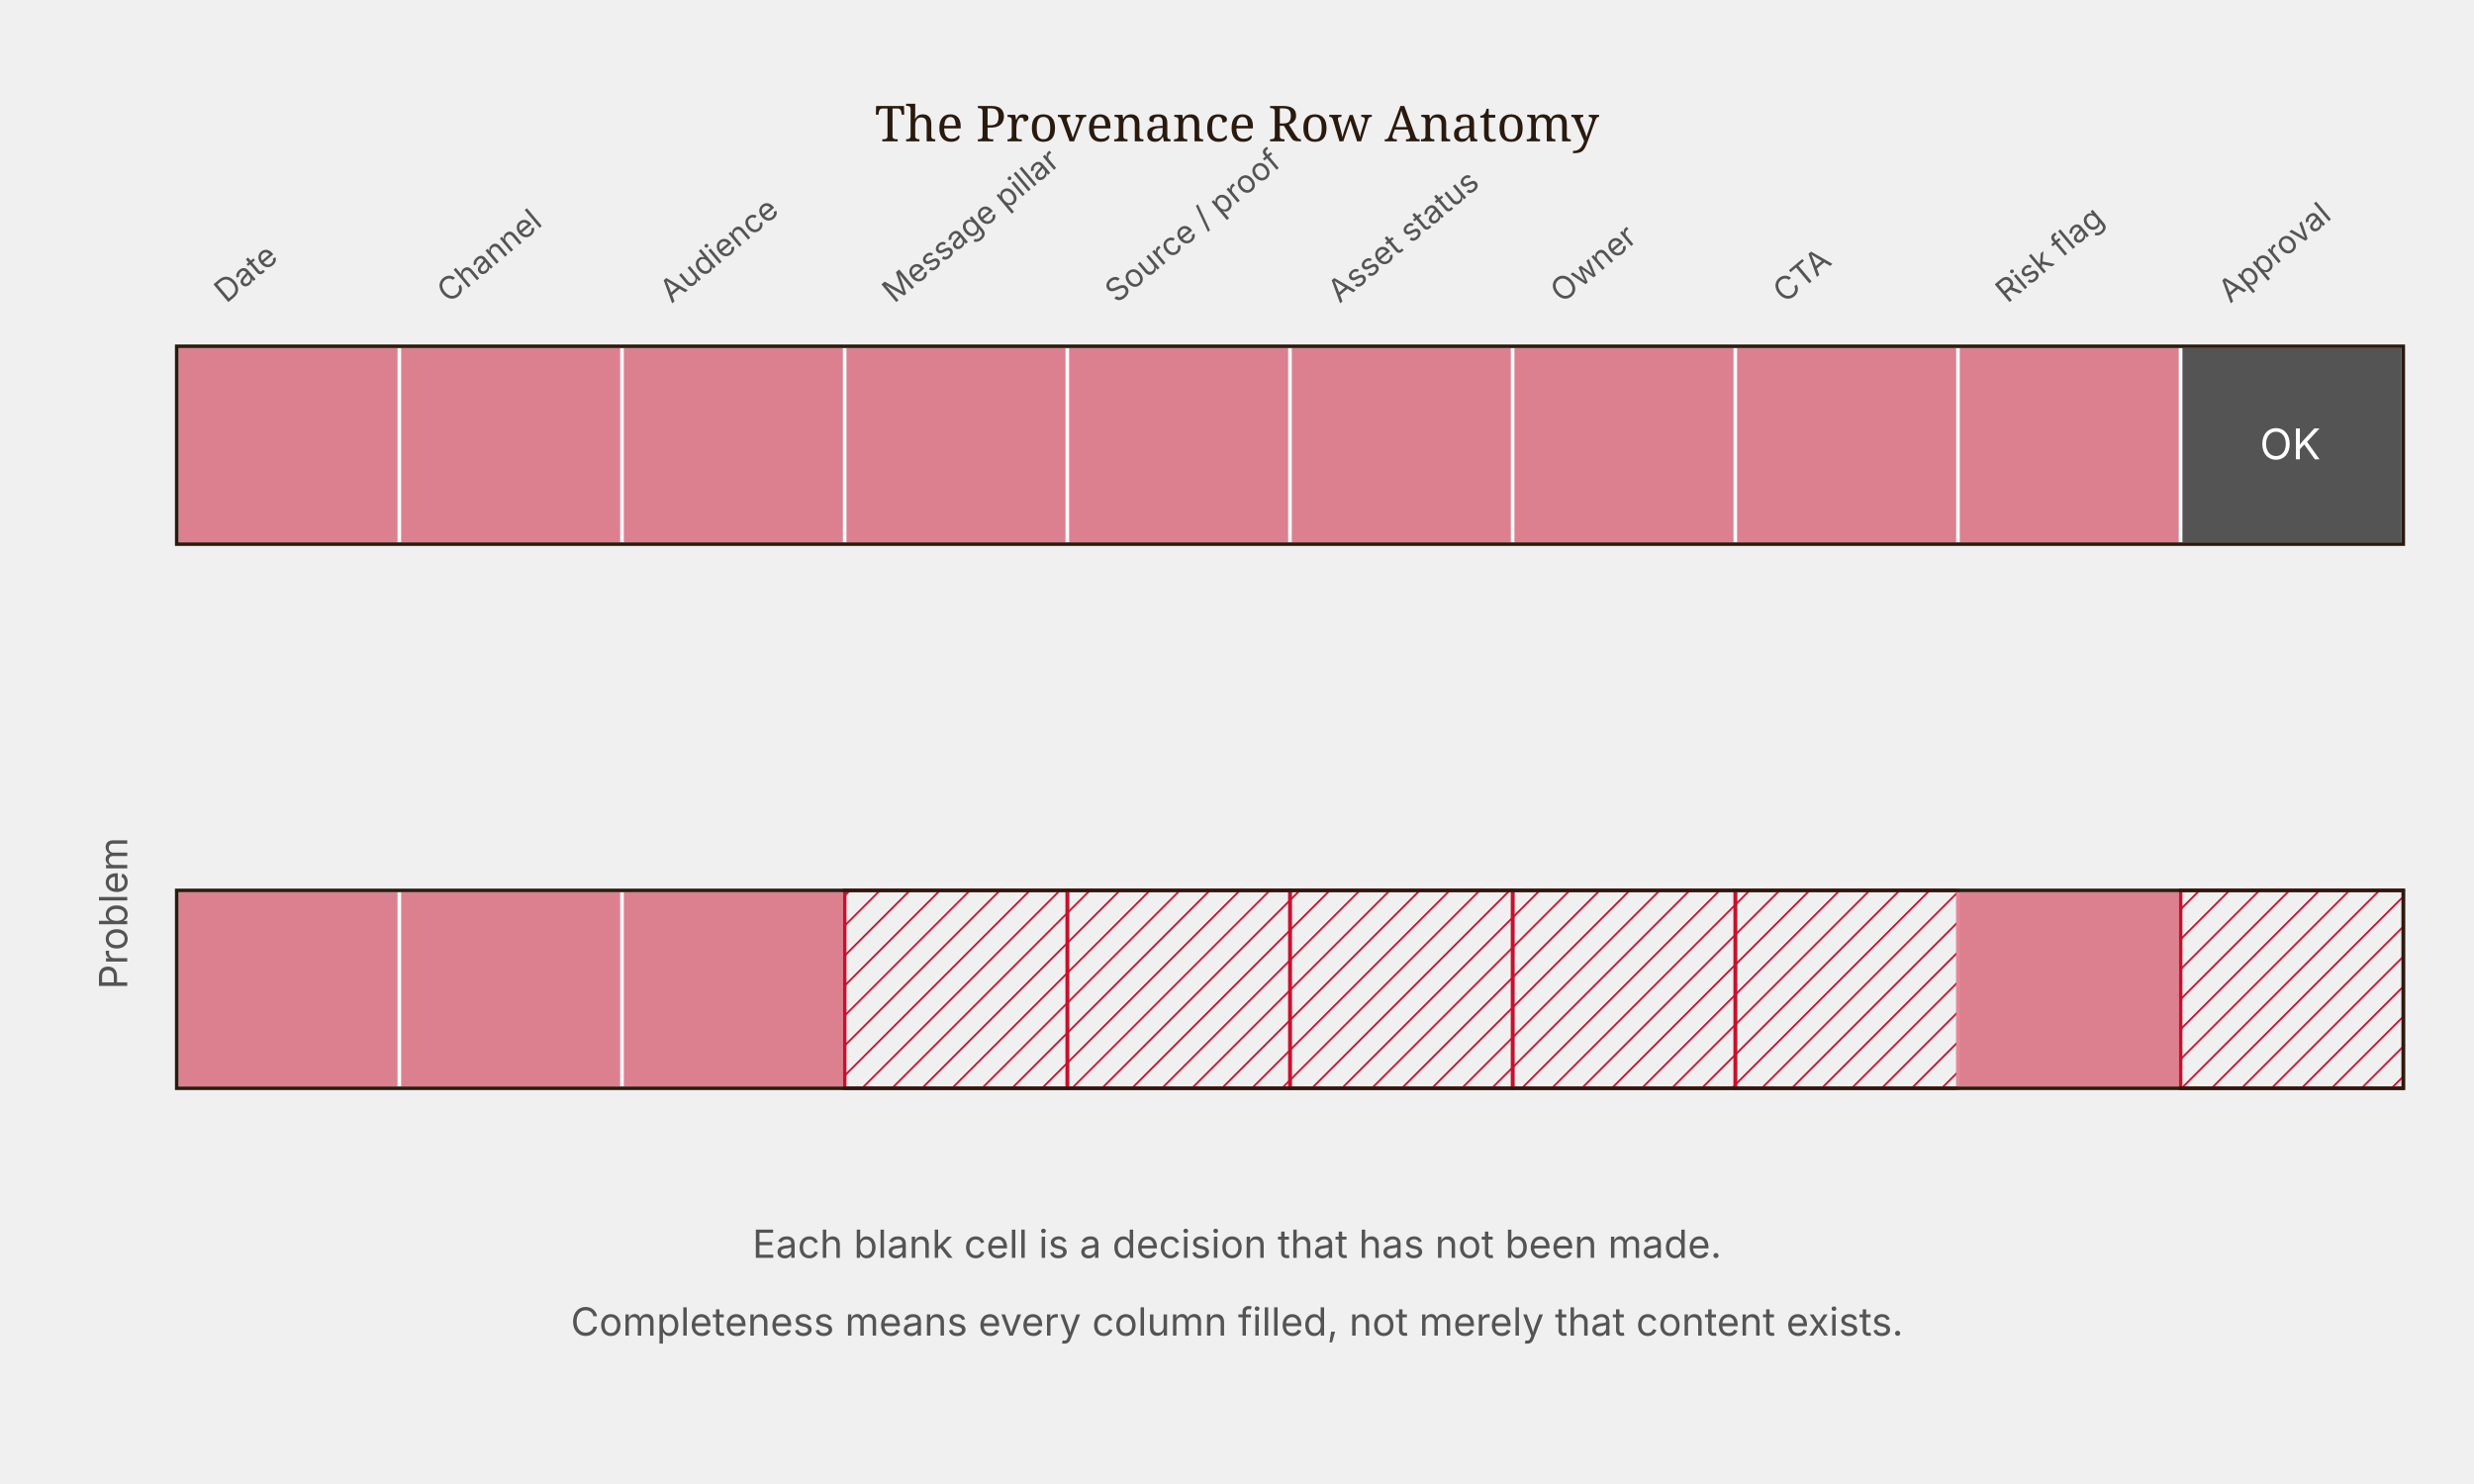
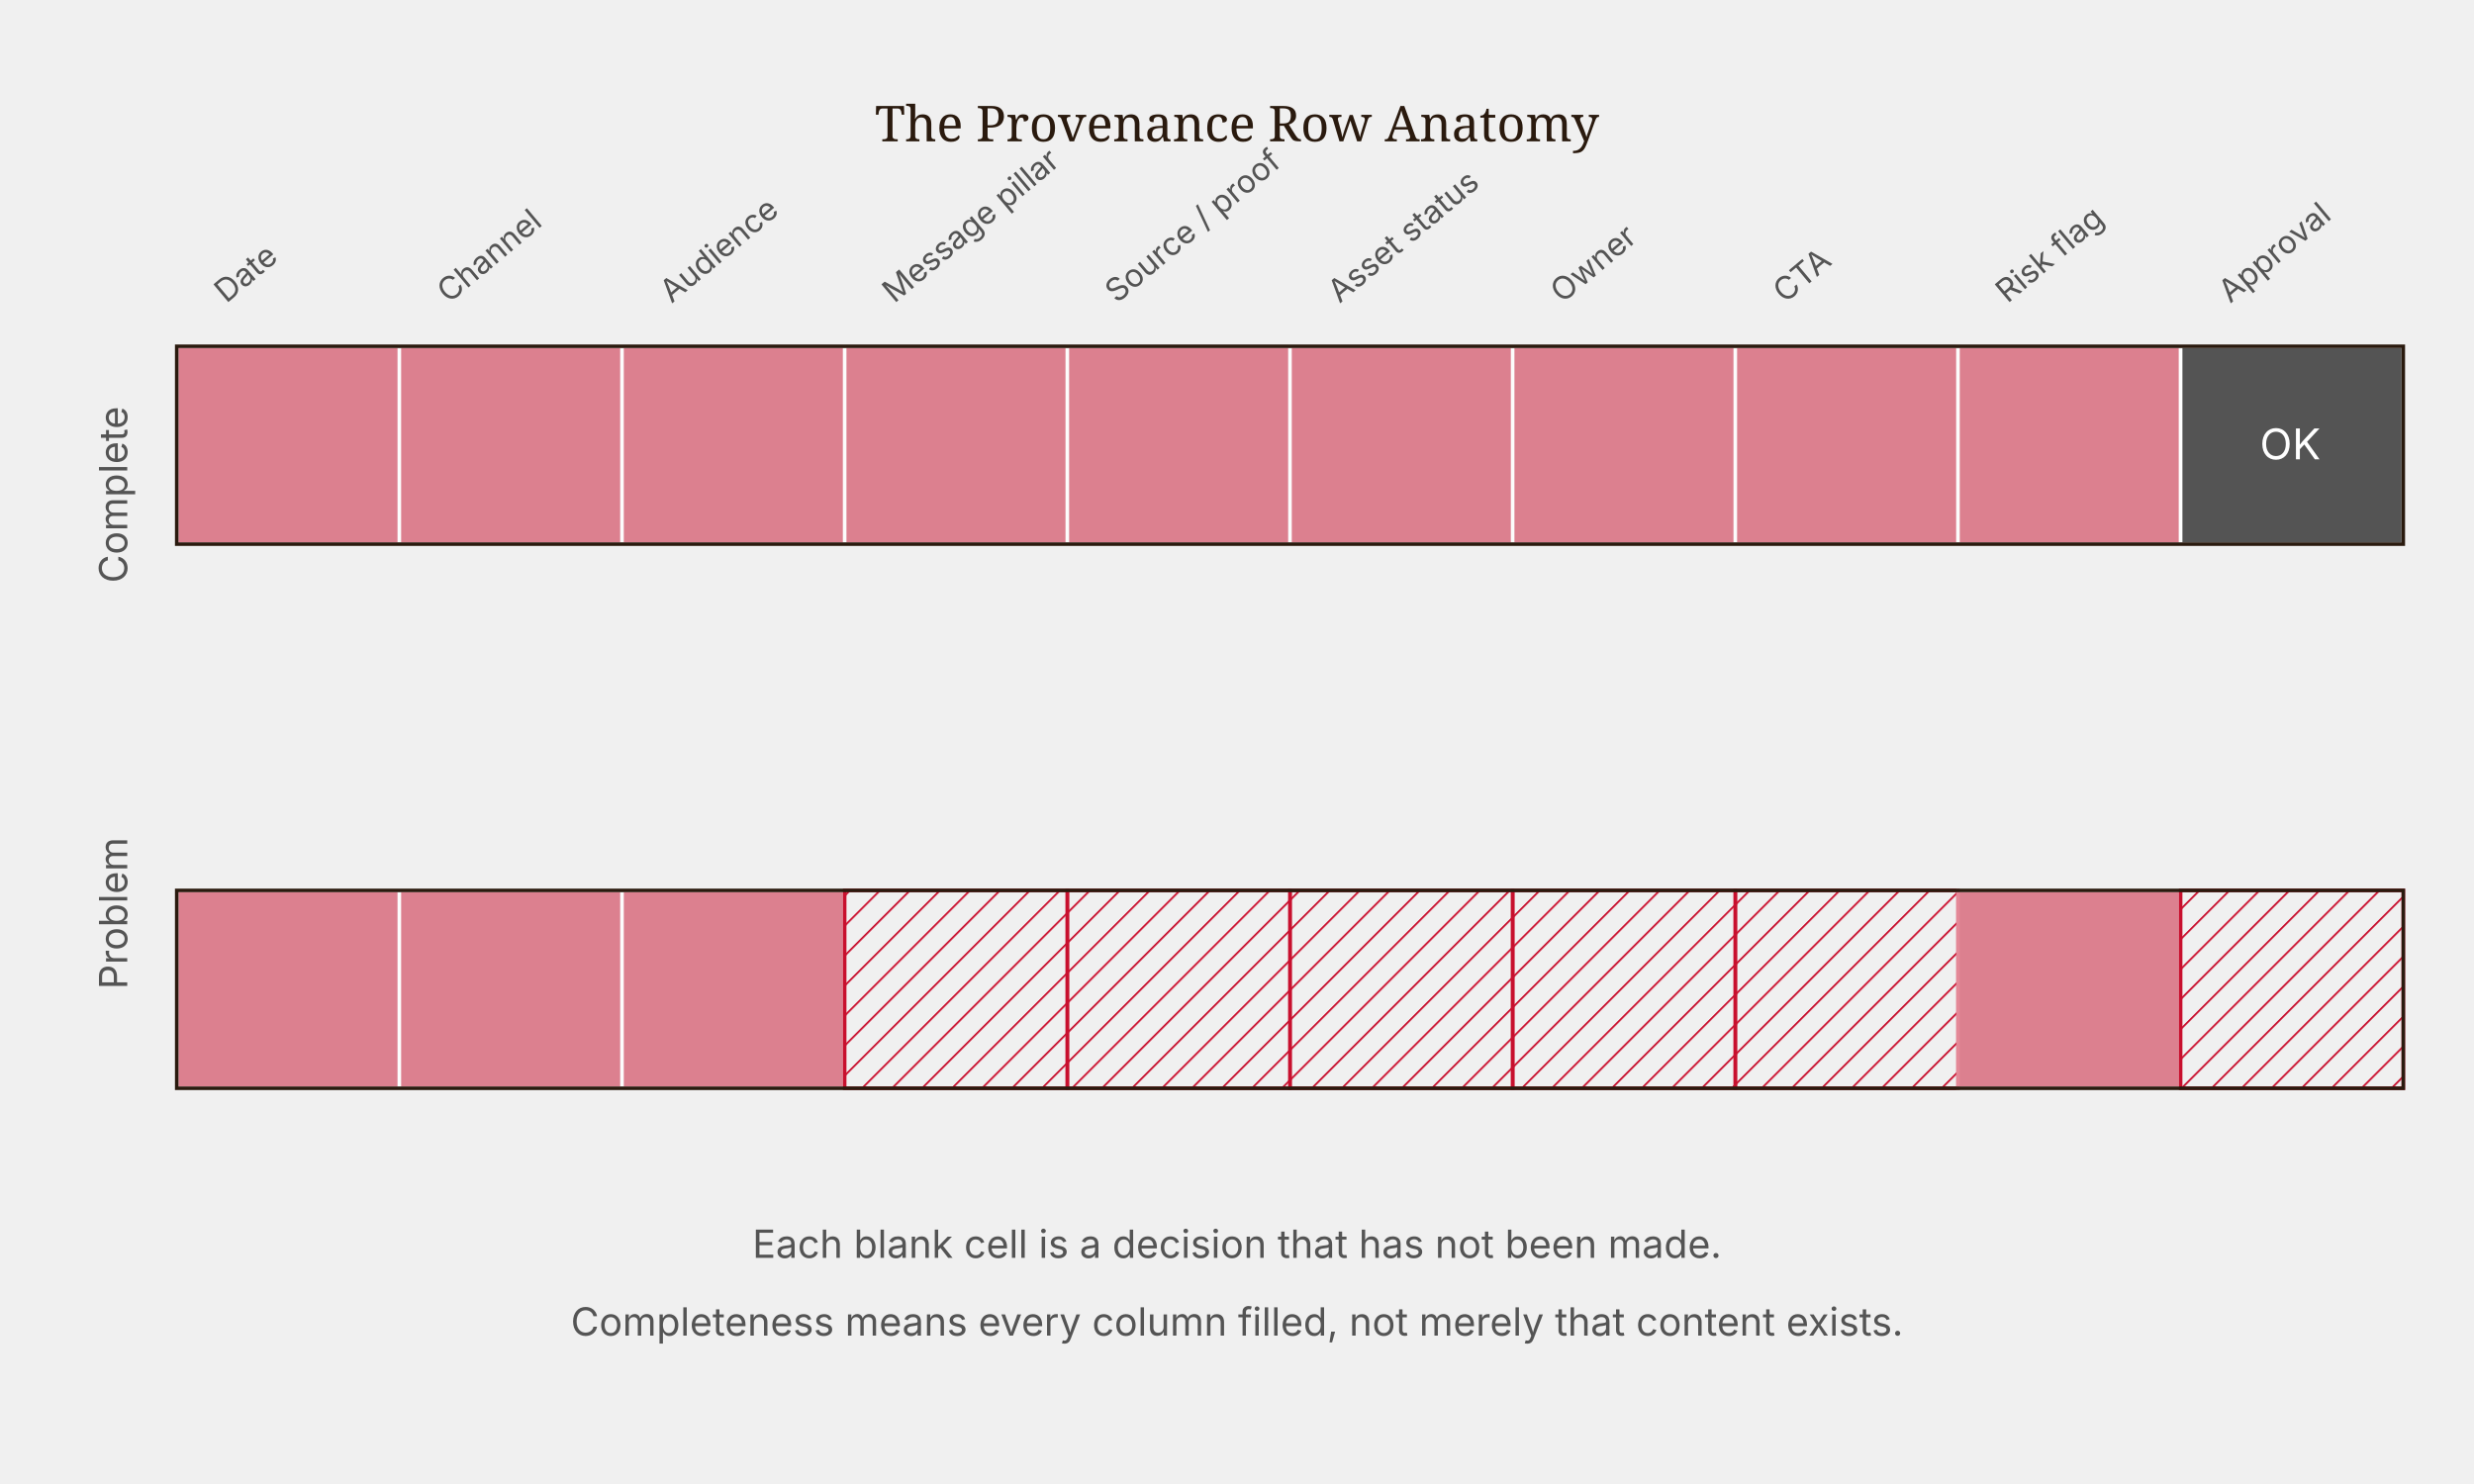
<svg xmlns="http://www.w3.org/2000/svg" viewBox="0 0 700 420" role="img" aria-labelledby="fig-title-02">
  <defs>
    <marker id="arrow" markerWidth="8" markerHeight="6" refX="7" refY="3" orient="auto">
      <polygon points="0 0, 8 3, 0 6" fill="#2a1a0e" />
    </marker>
    <pattern id="hatch" width="6" height="6" patternUnits="userSpaceOnUse" patternTransform="rotate(45)">
      <line x1="0" y1="0" x2="0" y2="6" stroke="#C8102E" stroke-width="1" />
    </pattern>
  </defs>
  <text x="350" y="40" text-anchor="middle" font-family="'EB Garamond','Garamond',Georgia,serif" font-size="14" fill="#2a1a0e">The Provenance Row Anatomy</text>
  <g font-family="'Inter',-apple-system,'Helvetica Neue',sans-serif" font-size="9" fill="#545454" text-anchor="start">
    <text transform="translate(64,86) rotate(-40)">Date</text>
    <text transform="translate(127,86) rotate(-40)">Channel</text>
    <text transform="translate(190,86) rotate(-40)">Audience</text>
    <text transform="translate(253,86) rotate(-40)">Message pillar</text>
    <text transform="translate(316,86) rotate(-40)">Source / proof</text>
    <text transform="translate(379,86) rotate(-40)">Asset status</text>
    <text transform="translate(442,86) rotate(-40)">Owner</text>
    <text transform="translate(505,86) rotate(-40)">CTA</text>
    <text transform="translate(568,86) rotate(-40)">Risk flag</text>
    <text transform="translate(631,86) rotate(-40)">Approval</text>
  </g>
-   <text x="36" y="118" font-family="'Inter',-apple-system,'Helvetica Neue',sans-serif" font-size="11" fill="#545454" transform="rotate(-90 36 165)">Complete</text>
+   <text x="36" y="165" font-family="'Inter',-apple-system,'Helvetica Neue',sans-serif" font-size="11" fill="#545454" transform="rotate(-90 36 165)">Complete</text>
  <g>
    <rect x="50" y="98" width="63" height="56" fill="#C8102E" stroke="#FFFFFF" stroke-width="1" opacity="0.5" />
    <rect x="113" y="98" width="63" height="56" fill="#C8102E" stroke="#FFFFFF" stroke-width="1" opacity="0.5" />
    <rect x="176" y="98" width="63" height="56" fill="#C8102E" stroke="#FFFFFF" stroke-width="1" opacity="0.5" />
    <rect x="239" y="98" width="63" height="56" fill="#C8102E" stroke="#FFFFFF" stroke-width="1" opacity="0.5" />
    <rect x="302" y="98" width="63" height="56" fill="#C8102E" stroke="#FFFFFF" stroke-width="1" opacity="0.5" />
    <rect x="365" y="98" width="63" height="56" fill="#C8102E" stroke="#FFFFFF" stroke-width="1" opacity="0.5" />
    <rect x="428" y="98" width="63" height="56" fill="#C8102E" stroke="#FFFFFF" stroke-width="1" opacity="0.5" />
    <rect x="491" y="98" width="63" height="56" fill="#C8102E" stroke="#FFFFFF" stroke-width="1" opacity="0.5" />
    <rect x="554" y="98" width="63" height="56" fill="#C8102E" stroke="#FFFFFF" stroke-width="1" opacity="0.5" />
    <rect x="617" y="98" width="63" height="56" fill="#545454" stroke="#FFFFFF" stroke-width="1" />
    <rect x="50" y="98" width="630" height="56" fill="none" stroke="#2a1a0e" stroke-width="1" />
    <text x="648" y="130" text-anchor="middle" font-family="'Inter',-apple-system,'Helvetica Neue',sans-serif" font-size="12" fill="#FFFFFF">OK</text>
  </g>
  <text x="36" y="280" font-family="'Inter',-apple-system,'Helvetica Neue',sans-serif" font-size="11" fill="#545454" transform="rotate(-90 36 280)">Problem</text>
  <g>
    <rect x="50" y="252" width="63" height="56" fill="#C8102E" stroke="#FFFFFF" stroke-width="1" opacity="0.5" />
    <rect x="113" y="252" width="63" height="56" fill="#C8102E" stroke="#FFFFFF" stroke-width="1" opacity="0.5" />
    <rect x="176" y="252" width="63" height="56" fill="#C8102E" stroke="#FFFFFF" stroke-width="1" opacity="0.5" />
    <rect x="239" y="252" width="63" height="56" fill="url(#hatch)" stroke="#C8102E" stroke-width="1" />
    <rect x="302" y="252" width="63" height="56" fill="url(#hatch)" stroke="#C8102E" stroke-width="1" />
    <rect x="365" y="252" width="63" height="56" fill="url(#hatch)" stroke="#C8102E" stroke-width="1" />
    <rect x="428" y="252" width="63" height="56" fill="url(#hatch)" stroke="#C8102E" stroke-width="1" />
    <rect x="491" y="252" width="63" height="56" fill="url(#hatch)" stroke="#C8102E" stroke-width="1" />
    <rect x="554" y="252" width="63" height="56" fill="#C8102E" stroke="#FFFFFF" stroke-width="1" opacity="0.5" />
    <rect x="617" y="252" width="63" height="56" fill="url(#hatch)" stroke="#C8102E" stroke-width="1" />
    <rect x="50" y="252" width="630" height="56" fill="none" stroke="#2a1a0e" stroke-width="1" />
  </g>
  <text x="350" y="356" text-anchor="middle" font-family="'Inter',-apple-system,'Helvetica Neue',sans-serif" font-size="11" fill="#545454">Each blank cell is a decision that has not been made.</text>
  <text x="350" y="378" text-anchor="middle" font-family="'Inter',-apple-system,'Helvetica Neue',sans-serif" font-size="11" fill="#545454">Completeness means every column filled, not merely that content exists.</text>
</svg>
